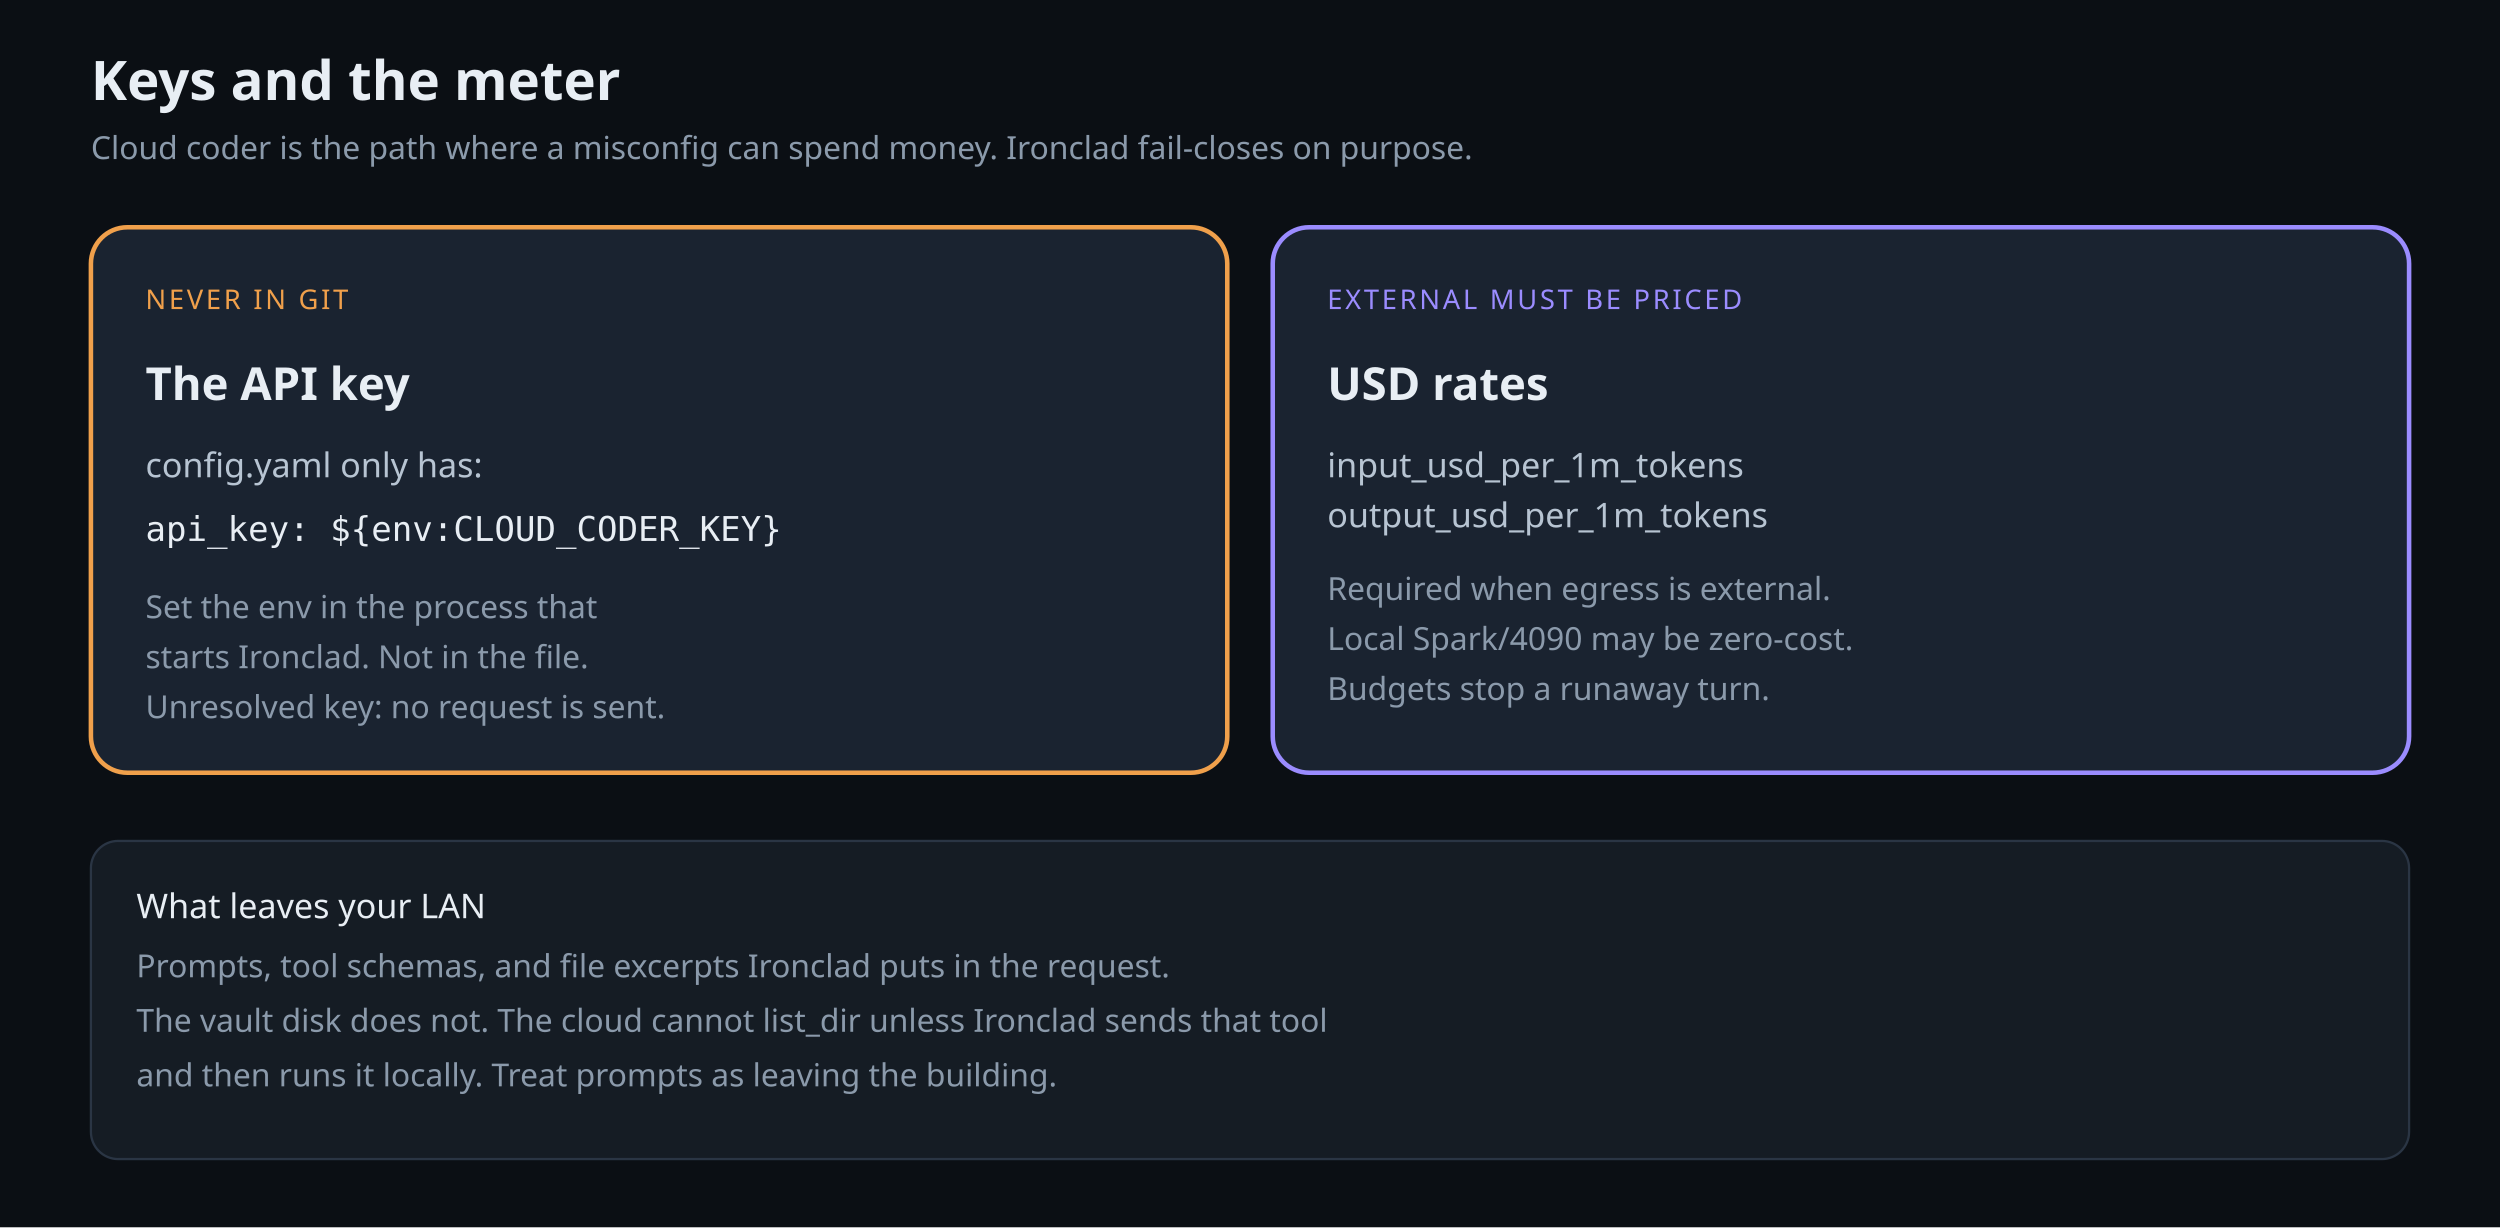
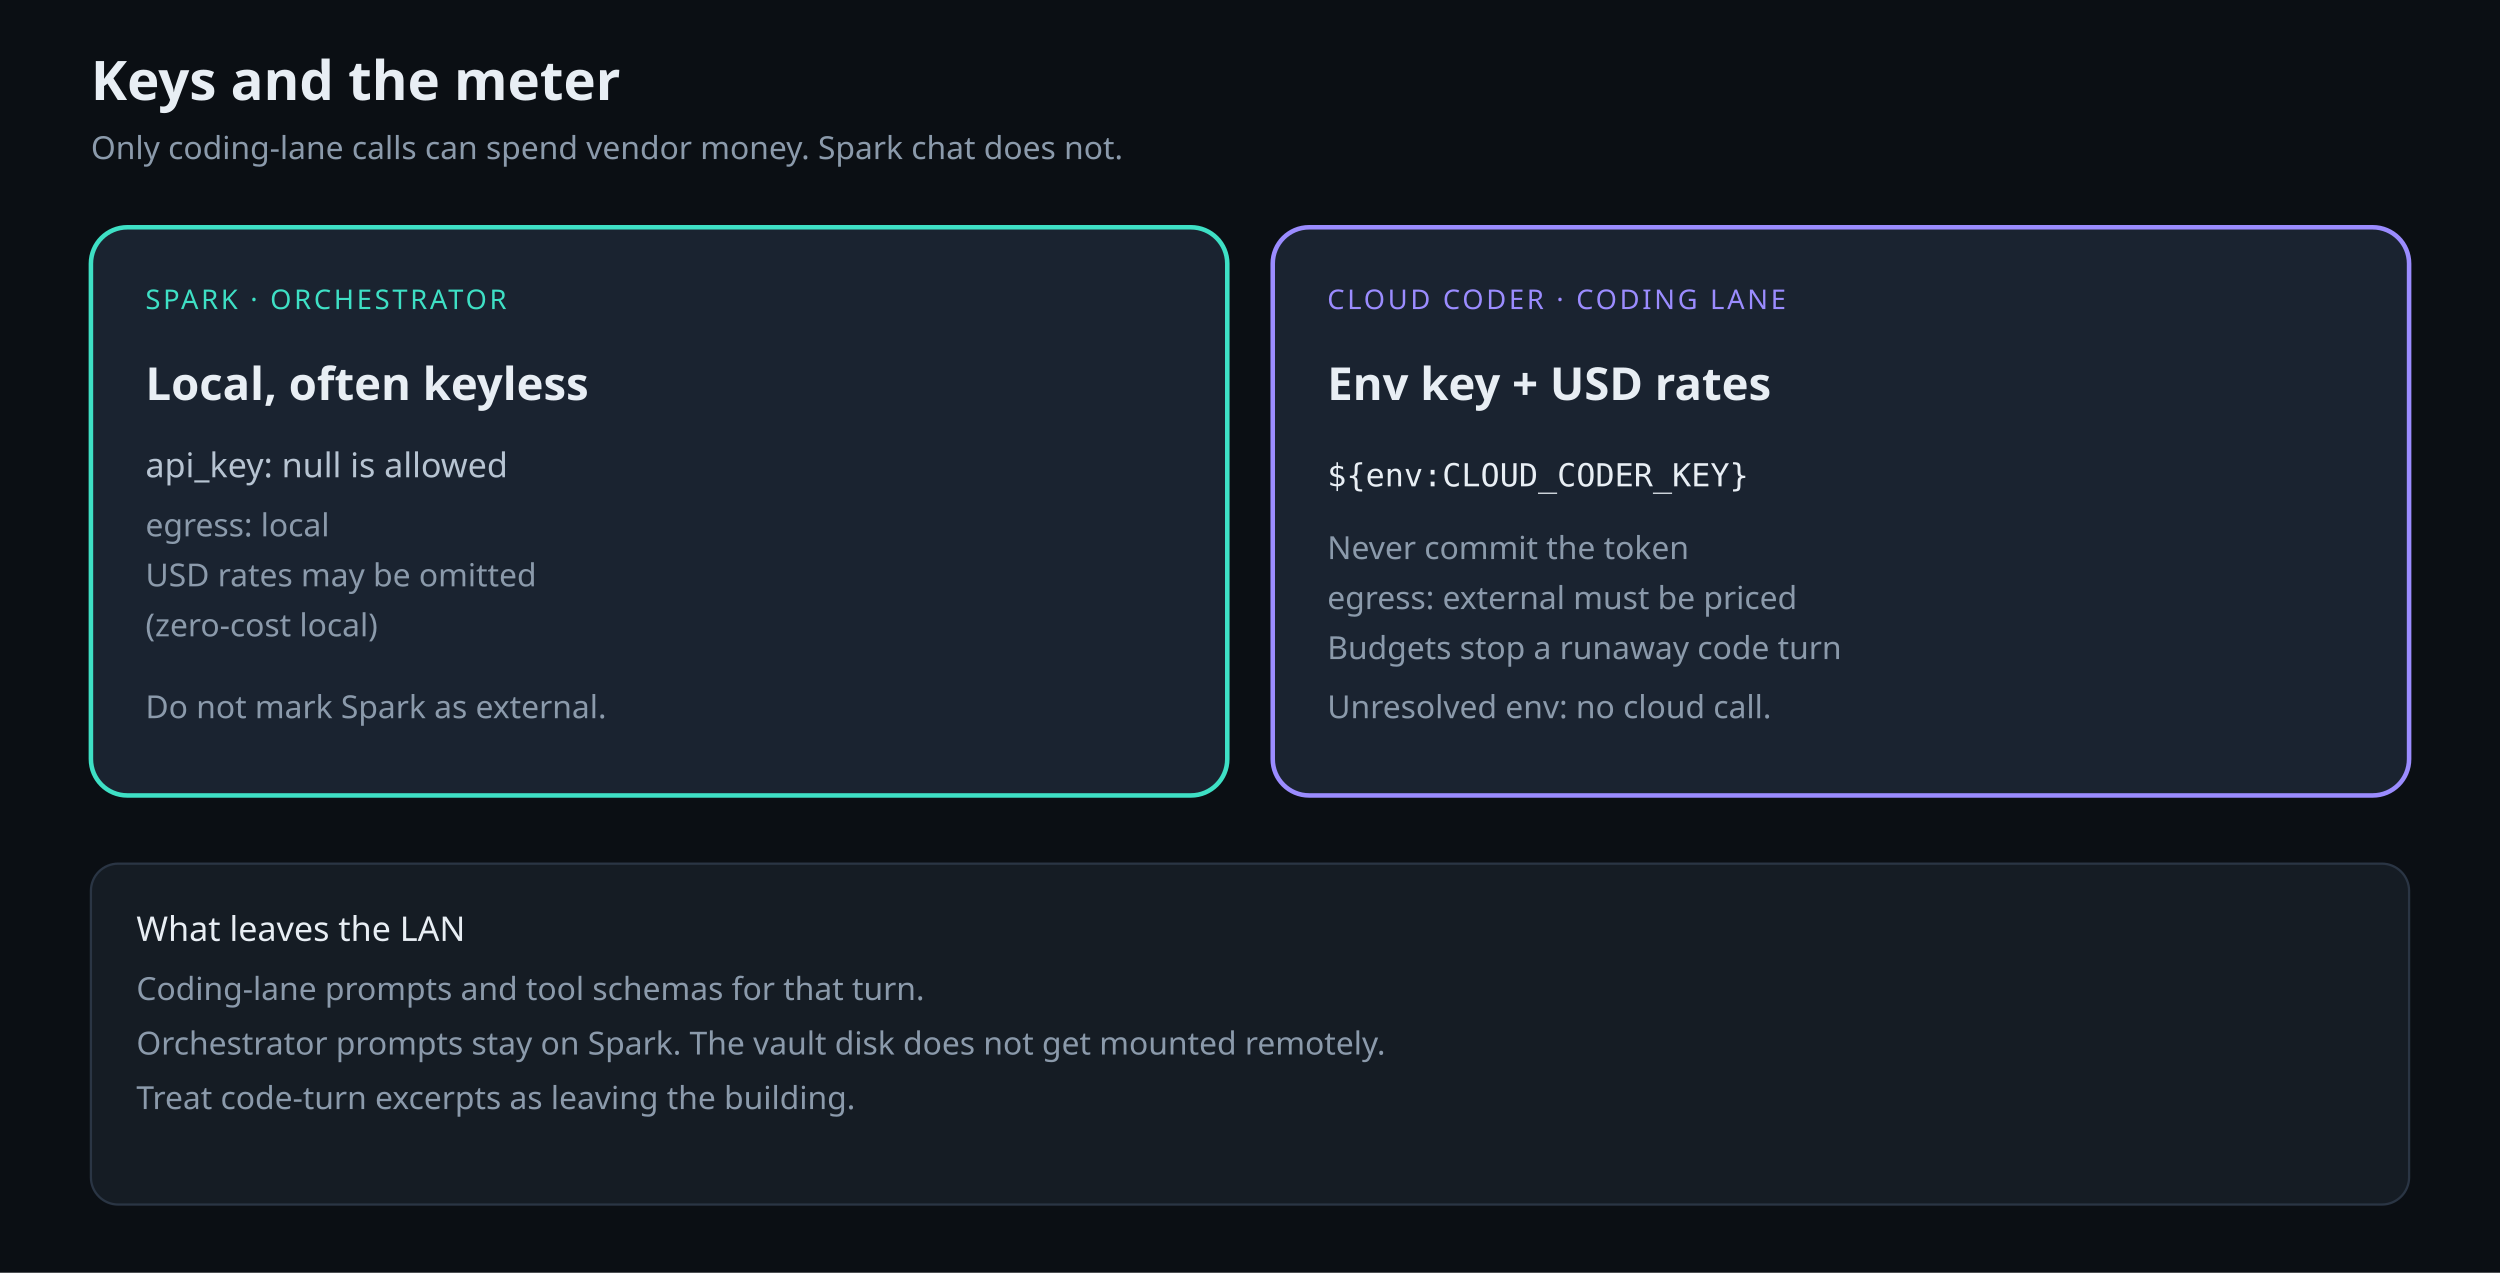
- <svg xmlns="http://www.w3.org/2000/svg" viewBox="0 0 1100 540" role="img" aria-labelledby="t3 d3">
-   <rect width="1100" height="540" fill="#0b0f14" />
+ <svg xmlns="http://www.w3.org/2000/svg" viewBox="0 0 1100 560" role="img" aria-labelledby="t3 d3">
+   <rect width="1100" height="560" fill="#0b0f14" />
  <text x="40" y="44" fill="#e8eef4" font-family="Segoe UI, system-ui, sans-serif" font-size="24" font-weight="700">Keys and the meter</text>
-   <text x="40" y="70" fill="#8b9aab" font-family="Segoe UI, system-ui, sans-serif" font-size="14">Cloud coder is the path where a misconfig can spend money. Ironclad fail-closes on purpose.</text>
+   <text x="40" y="70" fill="#8b9aab" font-family="Segoe UI, system-ui, sans-serif" font-size="14">Only coding-lane calls can spend vendor money. Spark chat does not.</text>
  <g font-family="Segoe UI, system-ui, sans-serif">
-     <rect x="40" y="100" rx="16" width="500" height="240" fill="#1a2330" stroke="#f0a04b" stroke-width="2" />
-     <text x="64" y="136" fill="#f0a04b" font-size="12" letter-spacing="1.2">NEVER IN GIT</text>
-     <text x="64" y="176" fill="#e8eef4" font-size="20" font-weight="700">The API key</text>
-     <text x="64" y="210" fill="#b7c4d2" font-size="15">config.yaml only has:</text>
-     <text x="64" y="238" fill="#e8eef4" font-size="15" font-family="ui-monospace, Consolas, monospace">api_key: ${env:CLOUD_CODER_KEY}</text>
-     <text x="64" y="272" fill="#8b9aab" font-size="14">Set the env in the process that</text>
-     <text x="64" y="294" fill="#8b9aab" font-size="14">starts Ironclad. Not in the file.</text>
-     <text x="64" y="316" fill="#8b9aab" font-size="14">Unresolved key: no request is sent.</text>
-     <rect x="560" y="100" rx="16" width="500" height="240" fill="#1a2330" stroke="#9b8cff" stroke-width="2" />
-     <text x="584" y="136" fill="#9b8cff" font-size="12" letter-spacing="1.2">EXTERNAL MUST BE PRICED</text>
-     <text x="584" y="176" fill="#e8eef4" font-size="20" font-weight="700">USD rates</text>
-     <text x="584" y="210" fill="#b7c4d2" font-size="15">input_usd_per_1m_tokens</text>
-     <text x="584" y="232" fill="#b7c4d2" font-size="15">output_usd_per_1m_tokens</text>
-     <text x="584" y="264" fill="#8b9aab" font-size="14">Required when egress is external.</text>
-     <text x="584" y="286" fill="#8b9aab" font-size="14">Local Spark/4090 may be zero-cost.</text>
-     <text x="584" y="308" fill="#8b9aab" font-size="14">Budgets stop a runaway turn.</text>
+     <rect x="40" y="100" rx="16" width="500" height="250" fill="#1a2330" stroke="#3ee0c5" stroke-width="2" />
+     <text x="64" y="136" fill="#3ee0c5" font-size="12" letter-spacing="1.2">SPARK · ORCHESTRATOR</text>
+     <text x="64" y="176" fill="#e8eef4" font-size="20" font-weight="700">Local, often keyless</text>
+     <text x="64" y="210" fill="#b7c4d2" font-size="15">api_key: null is allowed</text>
+     <text x="64" y="236" fill="#8b9aab" font-size="14">egress: local</text>
+     <text x="64" y="258" fill="#8b9aab" font-size="14">USD rates may be omitted</text>
+     <text x="64" y="280" fill="#8b9aab" font-size="14">(zero-cost local)</text>
+     <text x="64" y="316" fill="#8b9aab" font-size="14">Do not mark Spark as external.</text>
+     <rect x="560" y="100" rx="16" width="500" height="250" fill="#1a2330" stroke="#9b8cff" stroke-width="2" />
+     <text x="584" y="136" fill="#9b8cff" font-size="12" letter-spacing="1.2">CLOUD CODER · CODING LANE</text>
+     <text x="584" y="176" fill="#e8eef4" font-size="20" font-weight="700">Env key + USD rates</text>
+     <text x="584" y="214" fill="#e8eef4" font-size="14" font-family="ui-monospace, Consolas, monospace">${env:CLOUD_CODER_KEY}</text>
+     <text x="584" y="246" fill="#8b9aab" font-size="14">Never commit the token</text>
+     <text x="584" y="268" fill="#8b9aab" font-size="14">egress: external must be priced</text>
+     <text x="584" y="290" fill="#8b9aab" font-size="14">Budgets stop a runaway code turn</text>
+     <text x="584" y="316" fill="#8b9aab" font-size="14">Unresolved env: no cloud call.</text>
  </g>
-   <rect x="40" y="370" rx="12" width="1020" height="140" fill="#151c24" stroke="#2a3544" />
-   <text x="60" y="404" fill="#e8eef4" font-family="Segoe UI, system-ui, sans-serif" font-size="15">What leaves your LAN</text>
-   <text x="60" y="430" fill="#8b9aab" font-family="Segoe UI, system-ui, sans-serif" font-size="14">Prompts, tool schemas, and file excerpts Ironclad puts in the request.</text>
-   <text x="60" y="454" fill="#8b9aab" font-family="Segoe UI, system-ui, sans-serif" font-size="14">The vault disk does not. The cloud cannot list_dir unless Ironclad sends that tool</text>
-   <text x="60" y="478" fill="#8b9aab" font-family="Segoe UI, system-ui, sans-serif" font-size="14">and then runs it locally. Treat prompts as leaving the building.</text>
+   <rect x="40" y="380" rx="12" width="1020" height="150" fill="#151c24" stroke="#2a3544" />
+   <text x="60" y="414" fill="#e8eef4" font-family="Segoe UI, system-ui, sans-serif" font-size="15">What leaves the LAN</text>
+   <text x="60" y="440" fill="#8b9aab" font-family="Segoe UI, system-ui, sans-serif" font-size="14">Coding-lane prompts and tool schemas for that turn.</text>
+   <text x="60" y="464" fill="#8b9aab" font-family="Segoe UI, system-ui, sans-serif" font-size="14">Orchestrator prompts stay on Spark. The vault disk does not get mounted remotely.</text>
+   <text x="60" y="488" fill="#8b9aab" font-family="Segoe UI, system-ui, sans-serif" font-size="14">Treat code-turn excerpts as leaving the building.</text>
</svg>
